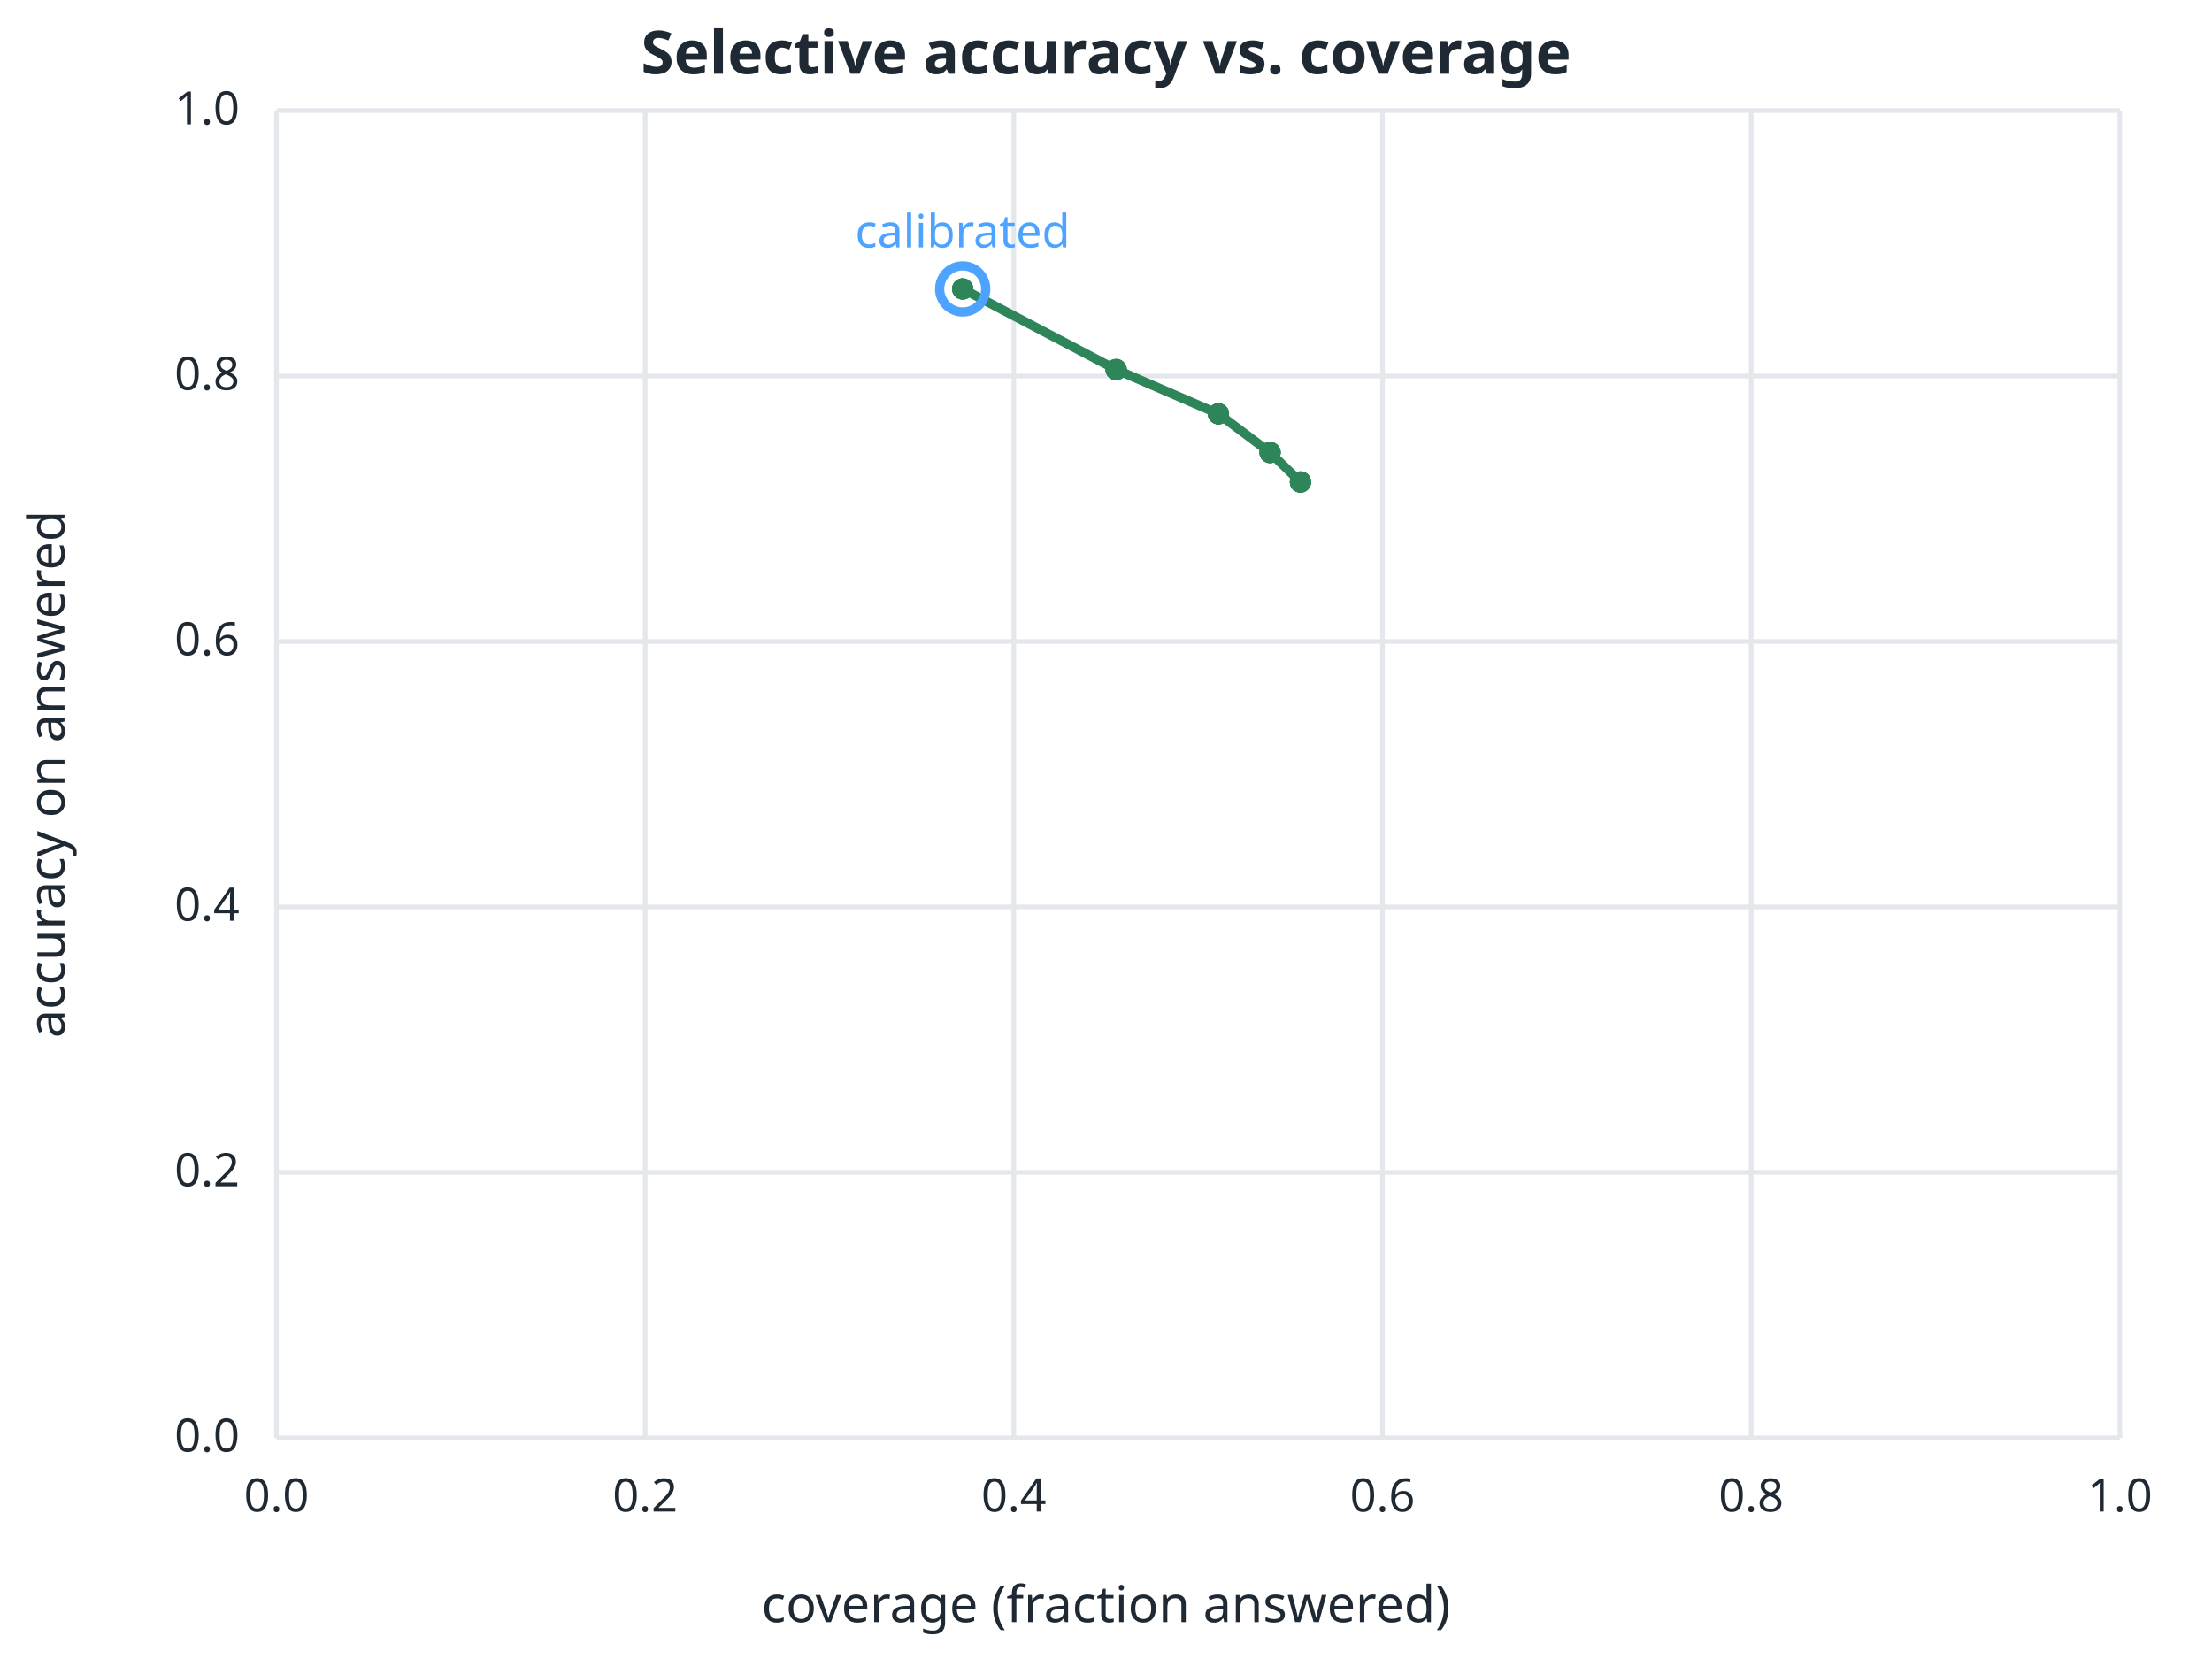
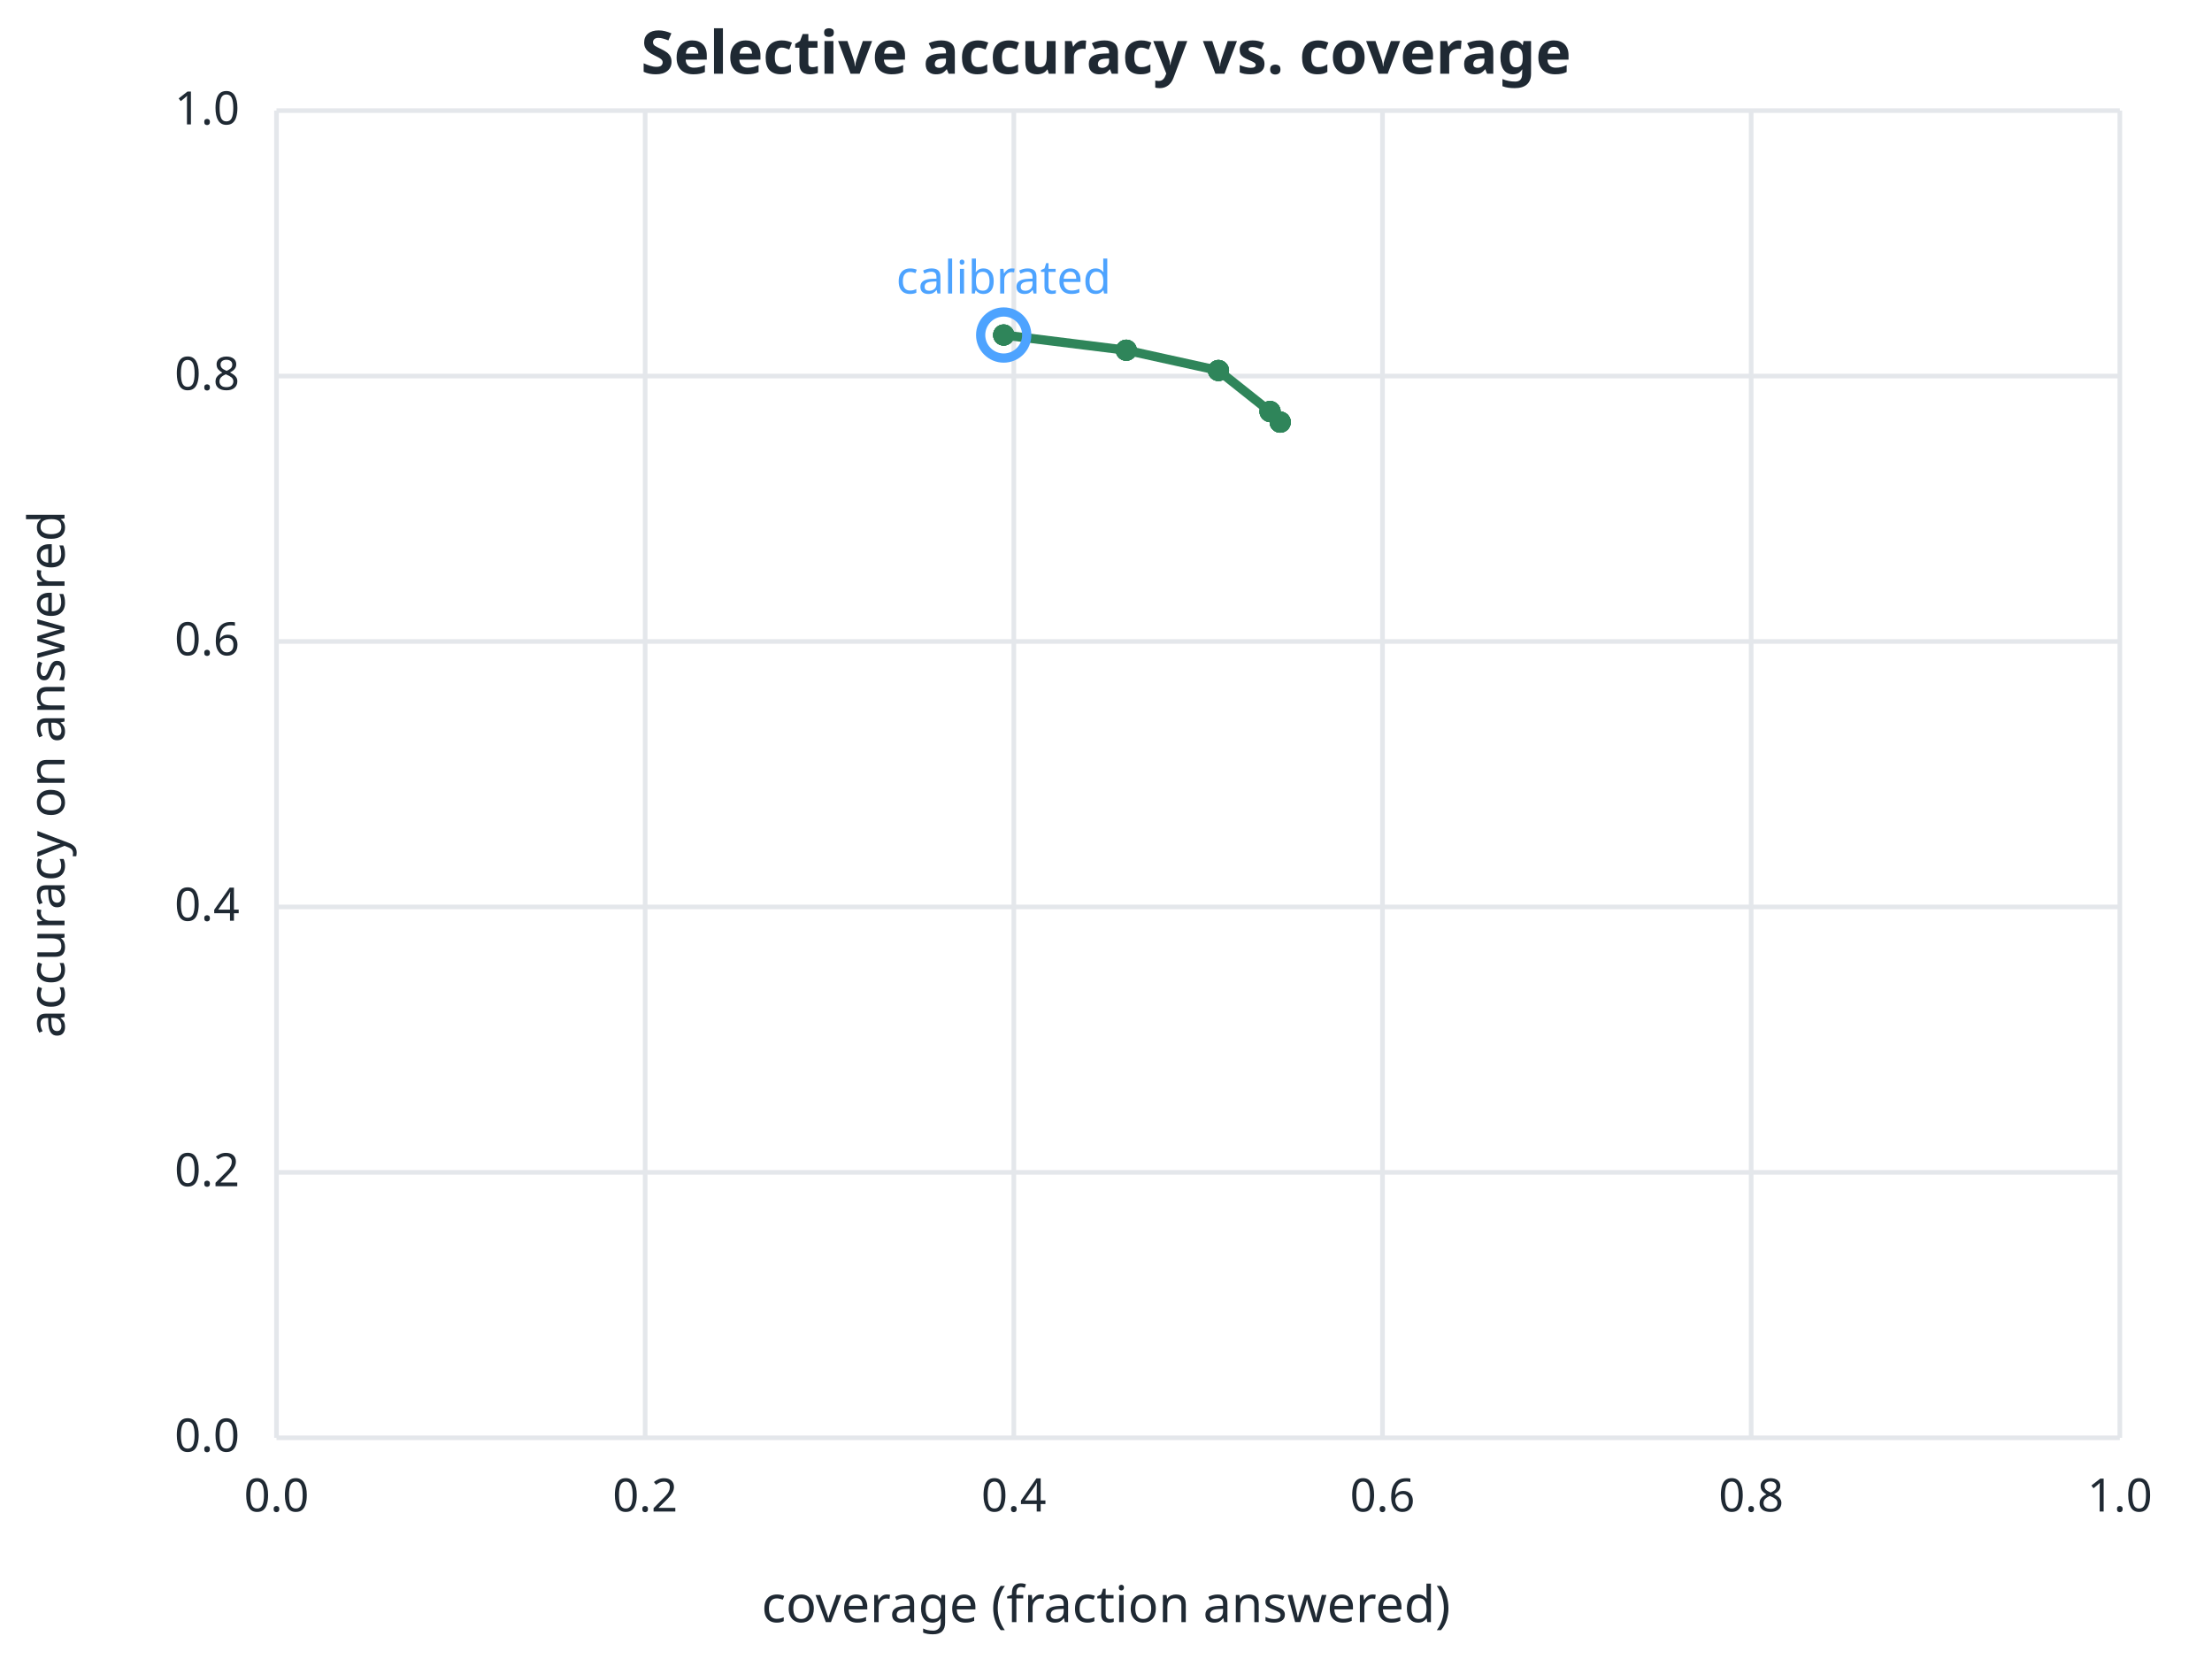
<svg xmlns="http://www.w3.org/2000/svg" viewBox="0 0 480 360">
  <rect width="480" height="360" fill="#ffffff" />
  <text x="240.0" y="16" text-anchor="middle" font-family="system-ui,sans-serif" font-size="13" font-weight="600" fill="#1f2933">Selective accuracy vs. coverage</text>
  <line x1="60.0" y1="312.0" x2="60.0" y2="24.0" stroke="#e4e7eb" />
  <line x1="60.0" y1="312.0" x2="460.0" y2="312.0" stroke="#e4e7eb" />
  <text x="60.0" y="328.0" text-anchor="middle" font-family="system-ui" font-size="10" fill="#1f2933">0.0</text>
  <text x="52" y="315.0" text-anchor="end" font-family="system-ui" font-size="10" fill="#1f2933">0.0</text>
  <line x1="140.0" y1="312.0" x2="140.0" y2="24.0" stroke="#e4e7eb" />
  <line x1="60.0" y1="254.4" x2="460.0" y2="254.4" stroke="#e4e7eb" />
  <text x="140.0" y="328.0" text-anchor="middle" font-family="system-ui" font-size="10" fill="#1f2933">0.2</text>
  <text x="52" y="257.4" text-anchor="end" font-family="system-ui" font-size="10" fill="#1f2933">0.2</text>
  <line x1="220.0" y1="312.0" x2="220.0" y2="24.0" stroke="#e4e7eb" />
  <line x1="60.0" y1="196.8" x2="460.0" y2="196.8" stroke="#e4e7eb" />
  <text x="220.0" y="328.0" text-anchor="middle" font-family="system-ui" font-size="10" fill="#1f2933">0.4</text>
  <text x="52" y="199.8" text-anchor="end" font-family="system-ui" font-size="10" fill="#1f2933">0.4</text>
  <line x1="300.0" y1="312.0" x2="300.0" y2="24.0" stroke="#e4e7eb" />
  <line x1="60.0" y1="139.2" x2="460.0" y2="139.2" stroke="#e4e7eb" />
  <text x="300.0" y="328.0" text-anchor="middle" font-family="system-ui" font-size="10" fill="#1f2933">0.6</text>
  <text x="52" y="142.2" text-anchor="end" font-family="system-ui" font-size="10" fill="#1f2933">0.6</text>
  <line x1="380.0" y1="312.0" x2="380.0" y2="24.0" stroke="#e4e7eb" />
  <line x1="60.0" y1="81.6" x2="460.0" y2="81.6" stroke="#e4e7eb" />
  <text x="380.0" y="328.0" text-anchor="middle" font-family="system-ui" font-size="10" fill="#1f2933">0.8</text>
  <text x="52" y="84.6" text-anchor="end" font-family="system-ui" font-size="10" fill="#1f2933">0.8</text>
  <line x1="460.0" y1="312.0" x2="460.0" y2="24.0" stroke="#e4e7eb" />
  <line x1="60.0" y1="24.0" x2="460.0" y2="24.0" stroke="#e4e7eb" />
  <text x="460.0" y="328.0" text-anchor="middle" font-family="system-ui" font-size="10" fill="#1f2933">1.0</text>
  <text x="52" y="27.0" text-anchor="end" font-family="system-ui" font-size="10" fill="#1f2933">1.0</text>
  <text x="240.0" y="352" text-anchor="middle" font-family="system-ui" font-size="11" fill="#1f2933">coverage (fraction answered)</text>
  <text x="14" y="168.0" text-anchor="middle" font-family="system-ui" font-size="11" fill="#1f2933" transform="rotate(-90 14 168.0)">accuracy on answered</text>
-   <polyline points="208.9,62.7 208.9,62.7 208.9,62.7 208.9,62.7 242.2,80.2 242.2,80.2 242.2,80.2 242.2,80.2 264.4,89.8 264.4,89.8 264.4,89.8 264.4,89.8 275.6,98.2 275.6,98.2 275.6,98.2 275.6,98.2 282.2,104.6 282.2,104.6 282.2,104.6 282.2,104.6 282.2,104.6" fill="none" stroke="#2f855a" stroke-width="2" />
-   <circle cx="208.9" cy="62.7" r="2.3" fill="#2f855a" />
-   <circle cx="208.9" cy="62.7" r="2.3" fill="#2f855a" />
-   <circle cx="208.9" cy="62.7" r="2.3" fill="#2f855a" />
-   <circle cx="208.9" cy="62.7" r="2.3" fill="#2f855a" />
-   <circle cx="242.2" cy="80.2" r="2.3" fill="#2f855a" />
-   <circle cx="242.2" cy="80.2" r="2.3" fill="#2f855a" />
-   <circle cx="242.2" cy="80.2" r="2.3" fill="#2f855a" />
-   <circle cx="242.2" cy="80.2" r="2.3" fill="#2f855a" />
-   <circle cx="264.4" cy="89.8" r="2.3" fill="#2f855a" />
-   <circle cx="264.4" cy="89.8" r="2.3" fill="#2f855a" />
-   <circle cx="264.4" cy="89.8" r="2.3" fill="#2f855a" />
-   <circle cx="264.4" cy="89.8" r="2.3" fill="#2f855a" />
-   <circle cx="275.6" cy="98.2" r="2.3" fill="#2f855a" />
-   <circle cx="275.6" cy="98.2" r="2.3" fill="#2f855a" />
-   <circle cx="275.6" cy="98.2" r="2.3" fill="#2f855a" />
-   <circle cx="275.6" cy="98.2" r="2.3" fill="#2f855a" />
-   <circle cx="282.2" cy="104.6" r="2.3" fill="#2f855a" />
-   <circle cx="282.2" cy="104.6" r="2.3" fill="#2f855a" />
-   <circle cx="282.2" cy="104.6" r="2.3" fill="#2f855a" />
-   <circle cx="282.2" cy="104.6" r="2.3" fill="#2f855a" />
-   <circle cx="282.2" cy="104.6" r="2.3" fill="#2f855a" />
-   <circle cx="208.9" cy="62.7" r="5" fill="none" stroke="#4da3ff" stroke-width="2" />
-   <text x="208.9" y="53.7" text-anchor="middle" font-family="system-ui" font-size="10" fill="#4da3ff">calibrated</text>
+   <polyline points="217.8,72.7 217.8,72.7 217.8,72.7 217.8,72.7 244.4,76.0 244.4,76.0 244.4,76.0 244.4,76.0 264.4,80.4 264.4,80.4 264.4,80.4 264.4,80.4 275.6,89.3 275.6,89.3 275.6,89.3 275.6,89.3 277.8,91.6 277.8,91.6 277.8,91.6 277.8,91.6 277.8,91.6" fill="none" stroke="#2f855a" stroke-width="2" />
+   <circle cx="217.8" cy="72.7" r="2.3" fill="#2f855a" />
+   <circle cx="217.8" cy="72.7" r="2.3" fill="#2f855a" />
+   <circle cx="217.8" cy="72.7" r="2.3" fill="#2f855a" />
+   <circle cx="217.8" cy="72.7" r="2.3" fill="#2f855a" />
+   <circle cx="244.4" cy="76.0" r="2.3" fill="#2f855a" />
+   <circle cx="244.4" cy="76.0" r="2.3" fill="#2f855a" />
+   <circle cx="244.4" cy="76.0" r="2.3" fill="#2f855a" />
+   <circle cx="244.4" cy="76.0" r="2.3" fill="#2f855a" />
+   <circle cx="264.4" cy="80.4" r="2.3" fill="#2f855a" />
+   <circle cx="264.4" cy="80.4" r="2.3" fill="#2f855a" />
+   <circle cx="264.4" cy="80.4" r="2.3" fill="#2f855a" />
+   <circle cx="264.4" cy="80.4" r="2.3" fill="#2f855a" />
+   <circle cx="275.6" cy="89.3" r="2.3" fill="#2f855a" />
+   <circle cx="275.6" cy="89.3" r="2.3" fill="#2f855a" />
+   <circle cx="275.6" cy="89.3" r="2.3" fill="#2f855a" />
+   <circle cx="275.6" cy="89.3" r="2.3" fill="#2f855a" />
+   <circle cx="277.8" cy="91.6" r="2.3" fill="#2f855a" />
+   <circle cx="277.8" cy="91.6" r="2.3" fill="#2f855a" />
+   <circle cx="277.8" cy="91.6" r="2.3" fill="#2f855a" />
+   <circle cx="277.8" cy="91.6" r="2.3" fill="#2f855a" />
+   <circle cx="277.8" cy="91.6" r="2.3" fill="#2f855a" />
+   <circle cx="217.8" cy="72.7" r="5" fill="none" stroke="#4da3ff" stroke-width="2" />
+   <text x="217.8" y="63.7" text-anchor="middle" font-family="system-ui" font-size="10" fill="#4da3ff">calibrated</text>
</svg>
